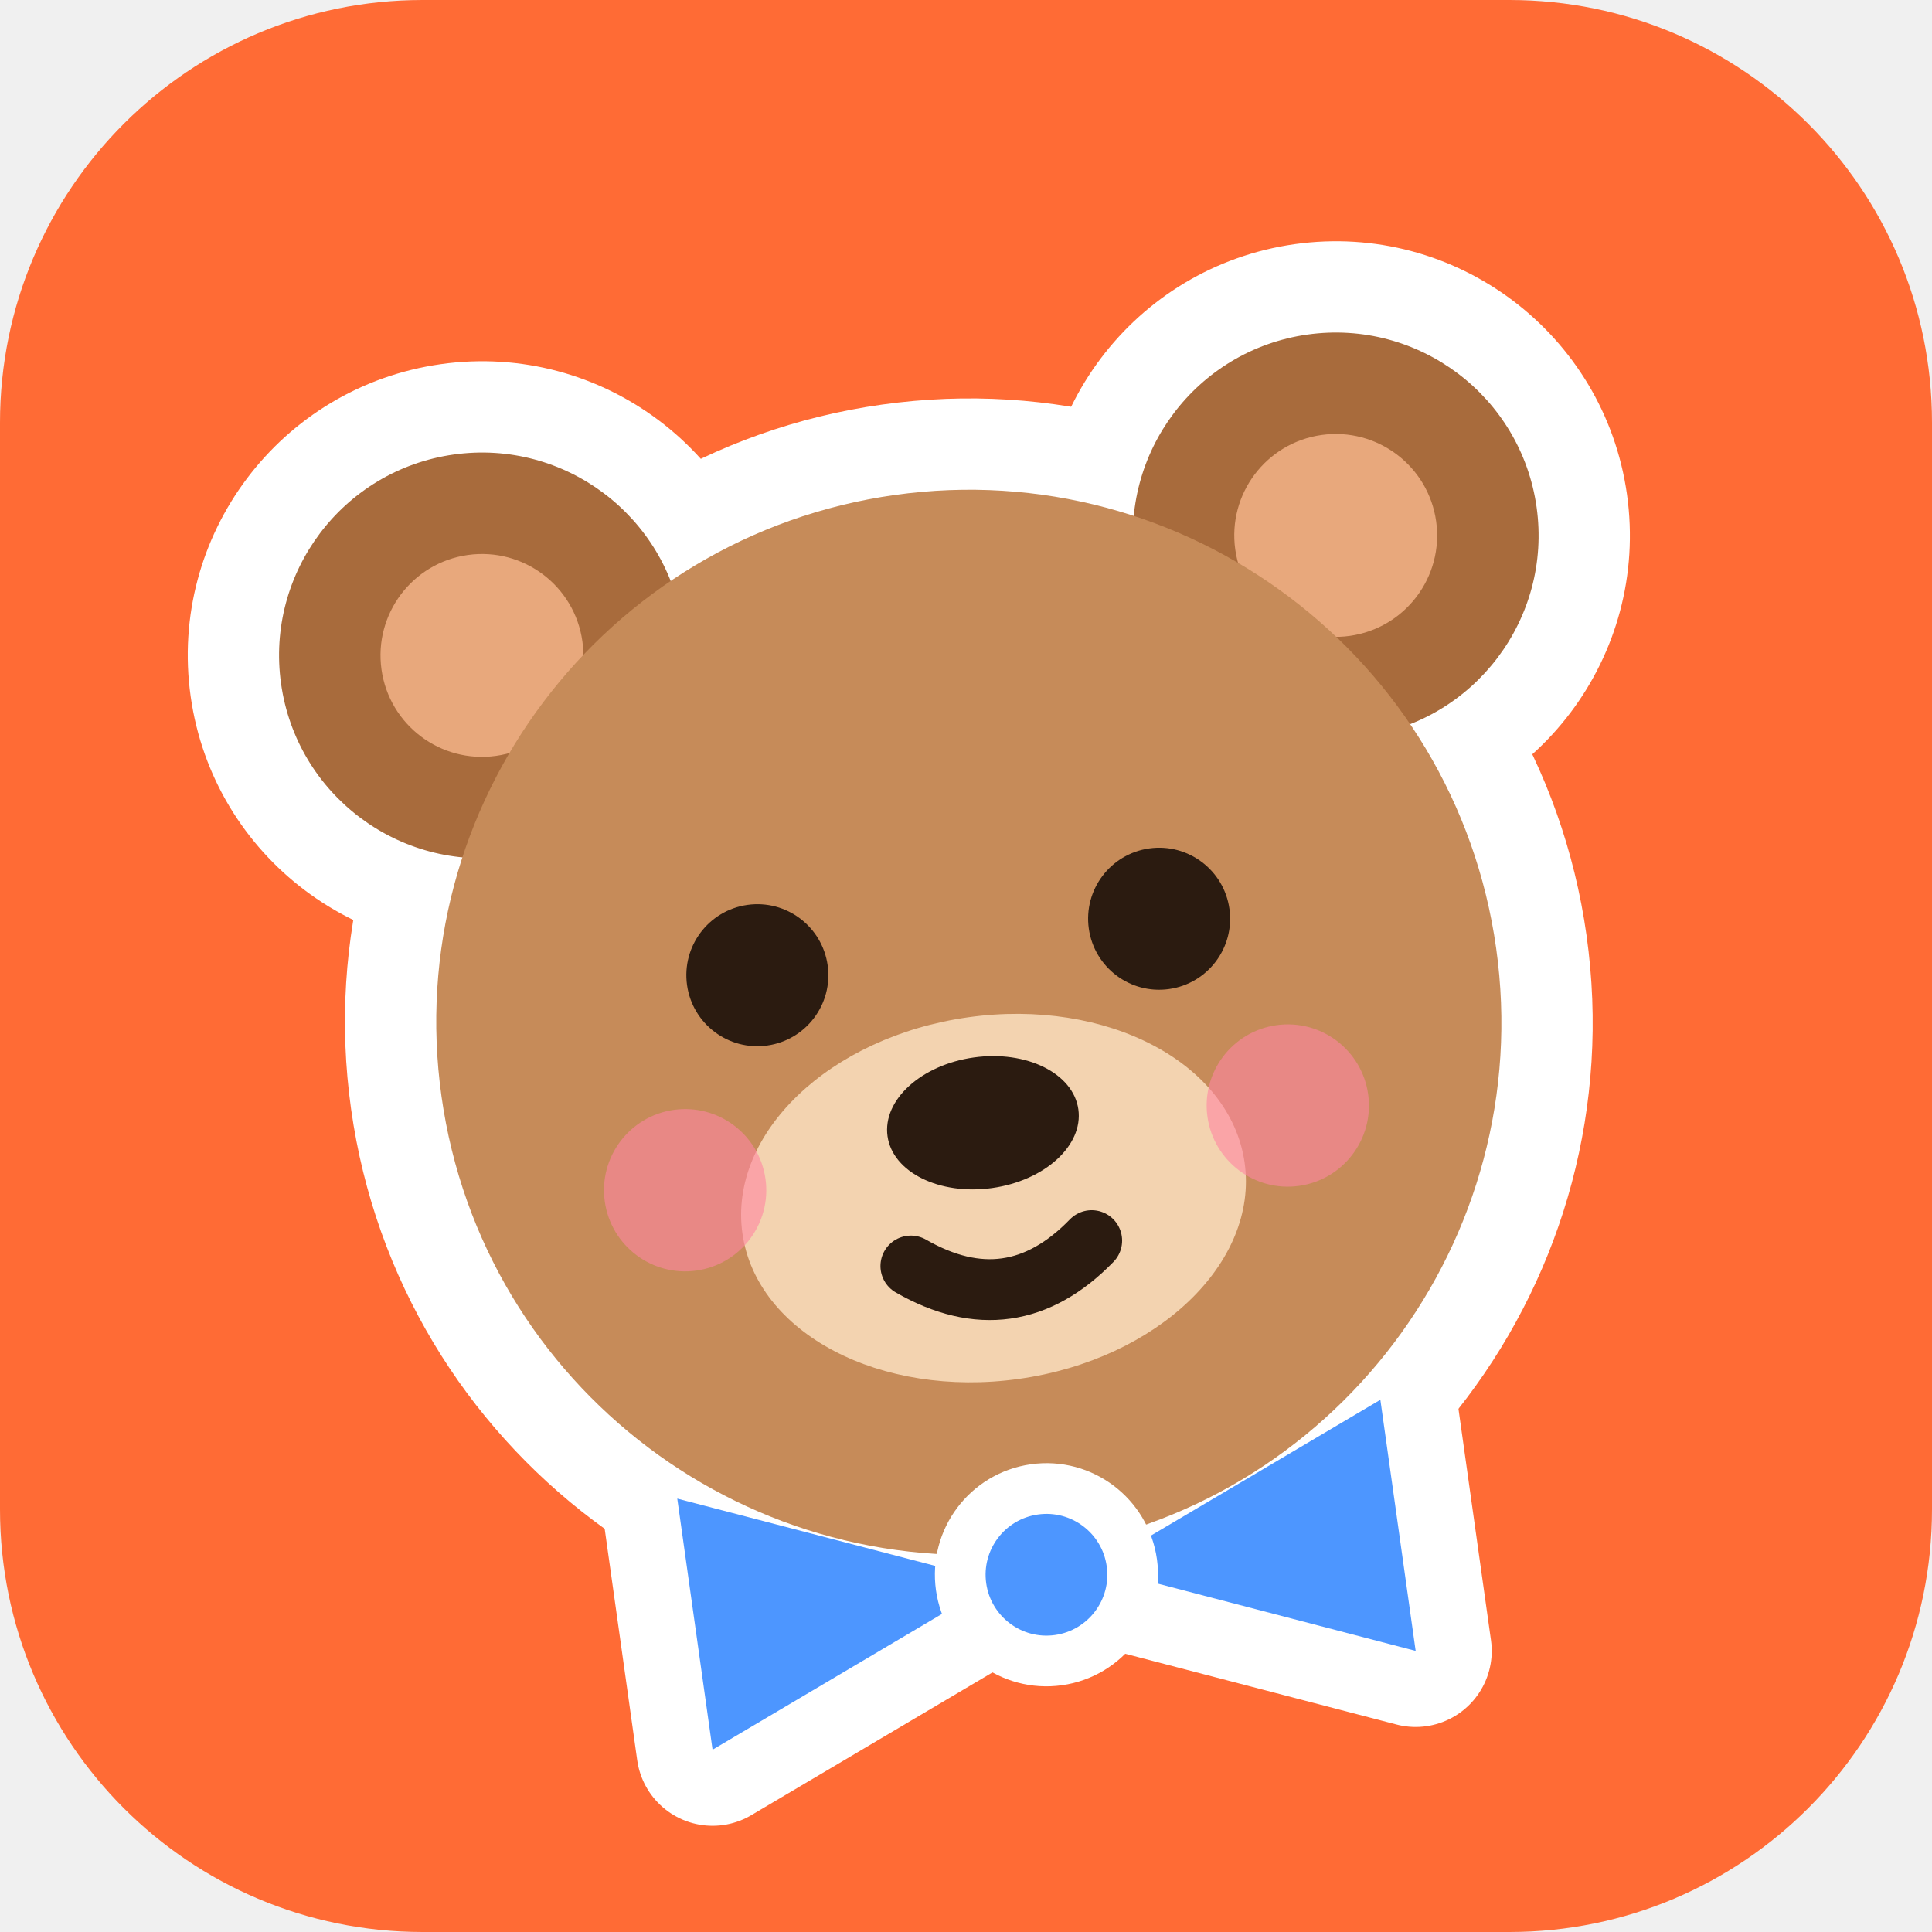
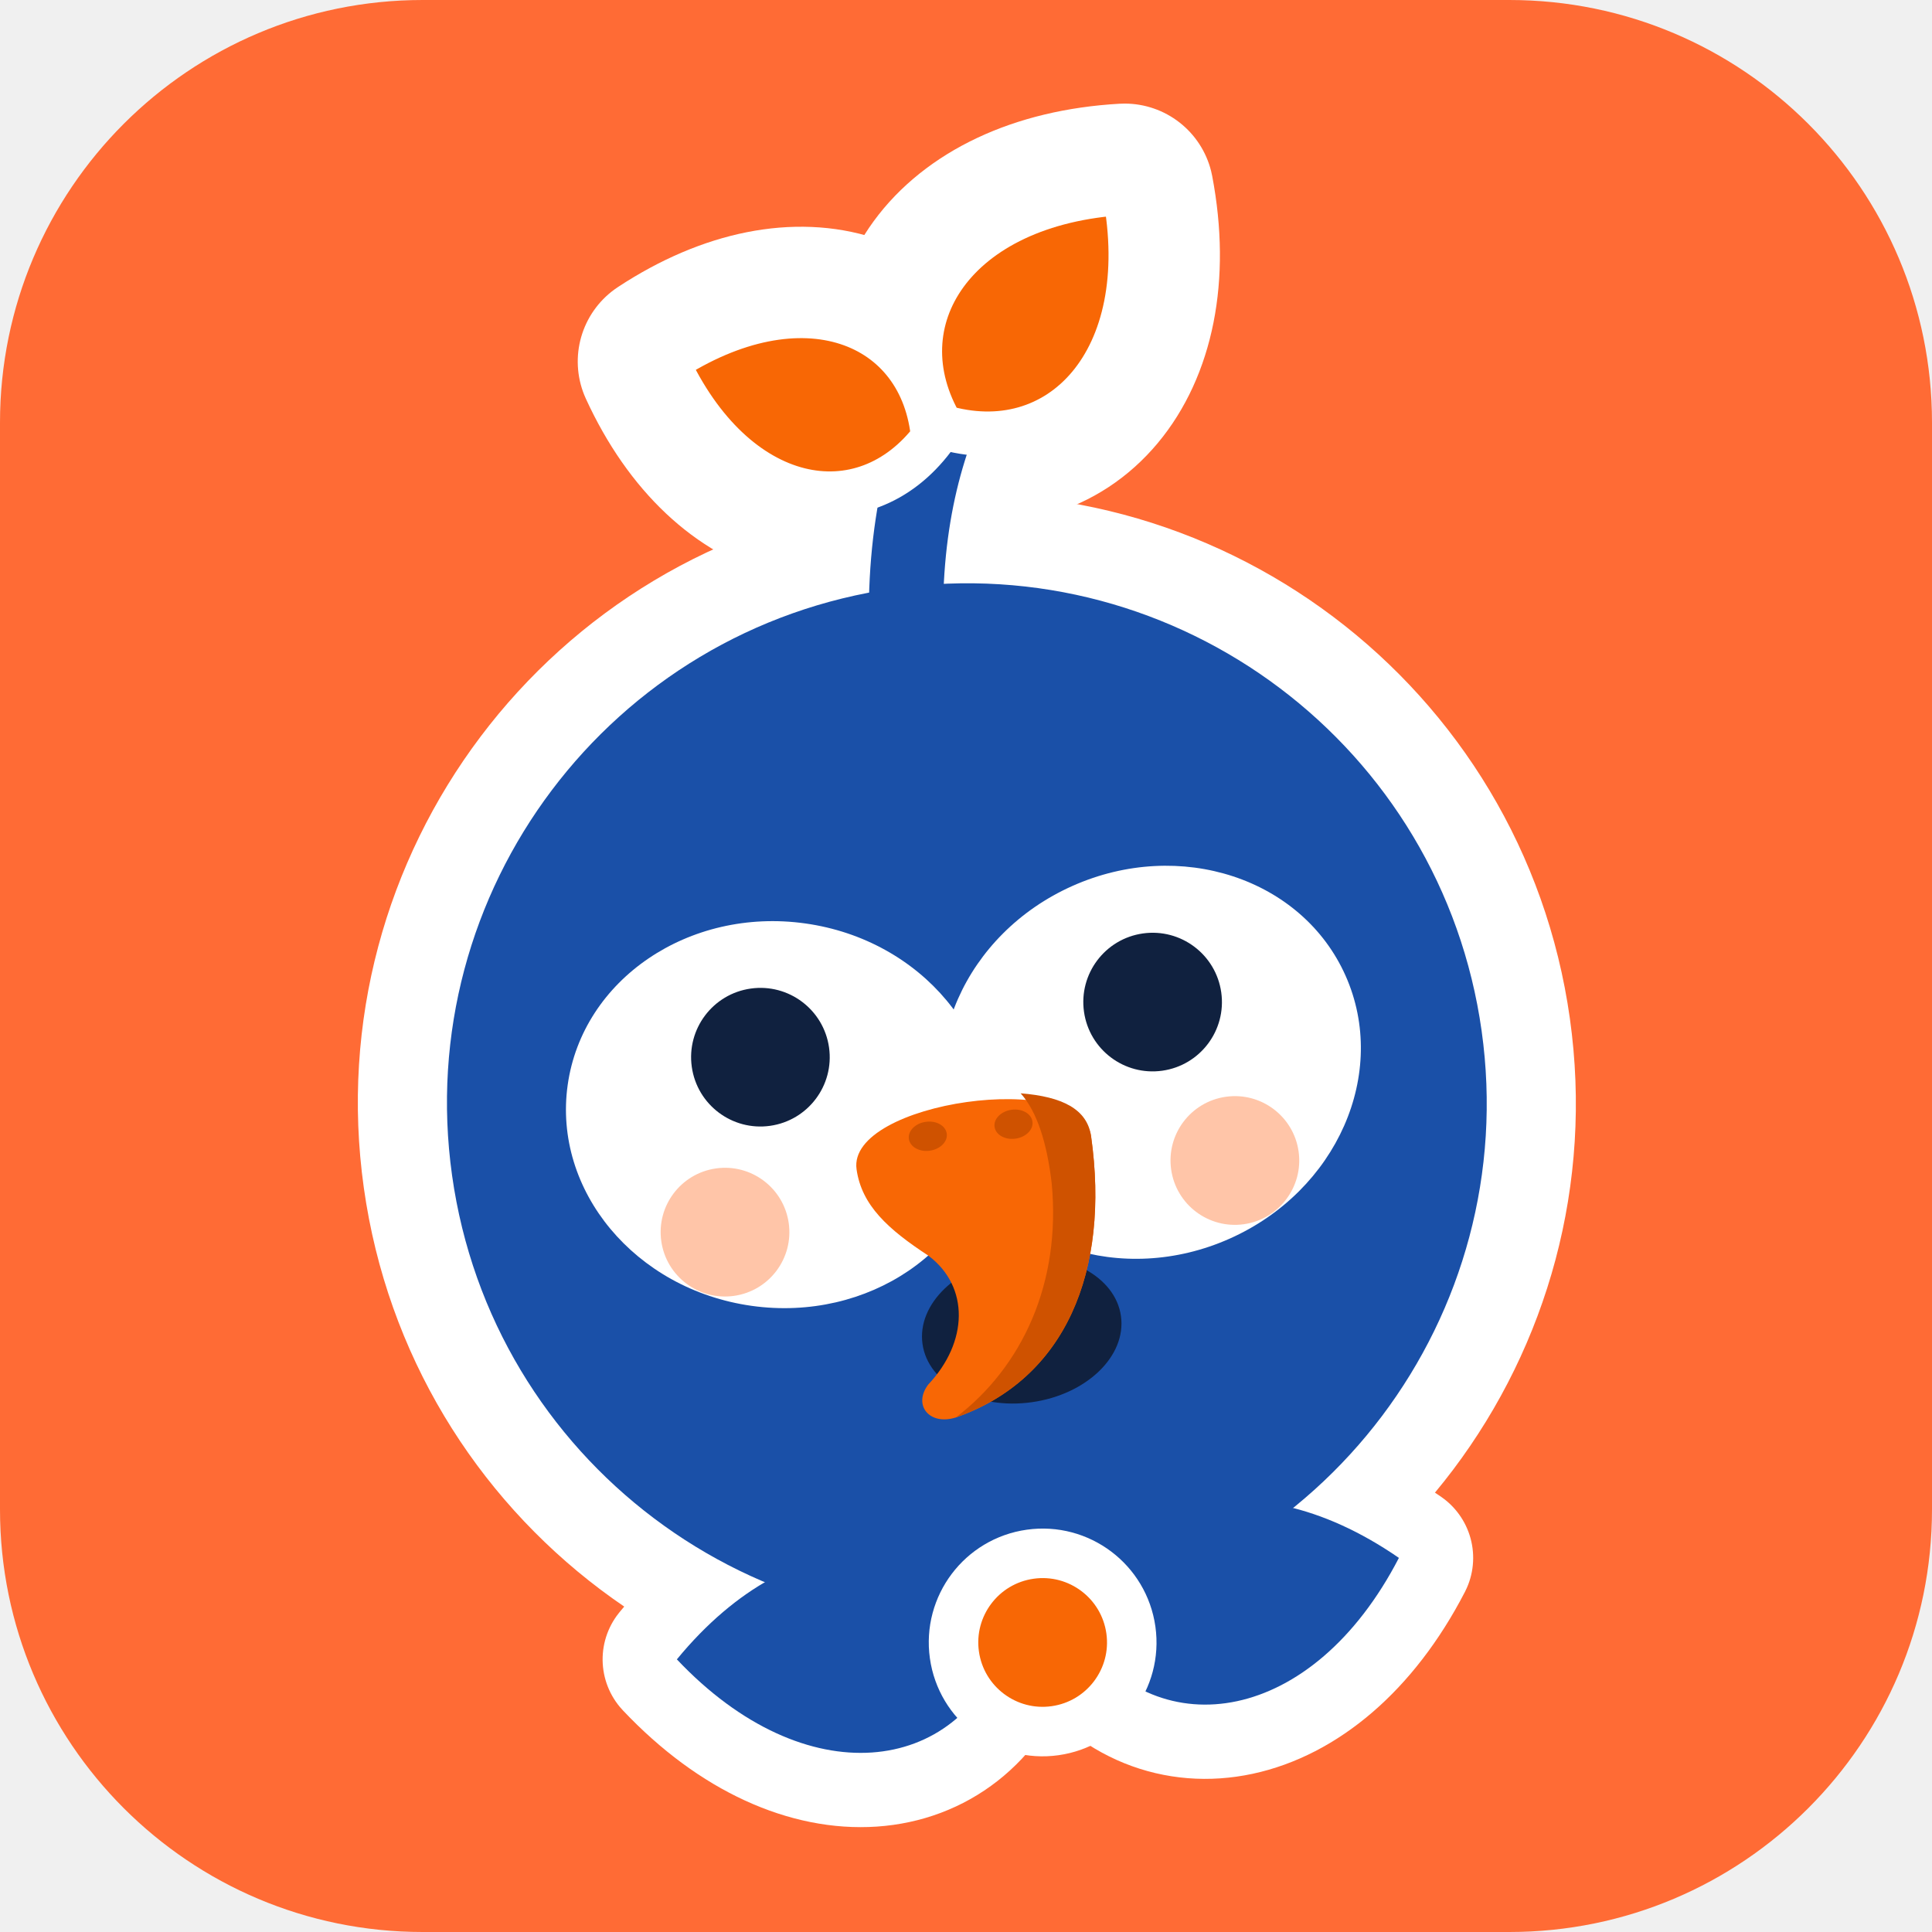
<svg xmlns="http://www.w3.org/2000/svg" viewBox="0 0 32 32">
  <rect width="32" height="32" rx="7" fill="#FF6B35" />
-   <g transform="translate(16 16.6) scale(0.84) rotate(-8) translate(-16 -16.6)">
-     <circle cx="7.5" cy="8.5" r="5.8" fill="#ffffff" />
-     <circle cx="24.5" cy="8.5" r="5.8" fill="#ffffff" />
+   <g transform="translate(2.78 4.34) scale(0.82) rotate(-8 16 16)">
+     <path d="M16 9.4 C16 6.8 16.5 4.9 17.3 3.4" fill="none" stroke="#ffffff" stroke-width="4.6" stroke-linecap="round" />
+     <path d="M0 0 C-2.2 -0.84 -2.48 -3.47 0 -5.6 C2.48 -3.47 2.2 -0.84 0 0 Z" transform="translate(17.2 3.6) rotate(-66)" fill="#ffffff" stroke="#ffffff" stroke-width="3.6" stroke-linejoin="round" />
+     <path d="M0 0 C-2.31 -0.9 -2.6 -3.72 0 -6 C2.6 -3.72 2.31 -0.9 0 0 Z" transform="translate(17.4 3.4) rotate(46)" fill="#ffffff" stroke="#ffffff" stroke-width="3.6" stroke-linejoin="round" />
    <circle cx="16" cy="17" r="12.3" fill="#ffffff" />
-     <polygon points="9,25.5 15,28 9,30.5" fill="#4D96FF" stroke="#ffffff" stroke-width="3" stroke-linejoin="round" />
-     <polygon points="23,25.5 17,28 23,30.5" fill="#4D96FF" stroke="#ffffff" stroke-width="3" stroke-linejoin="round" />
-     <circle cx="7.5" cy="8.5" r="4" fill="#A86B3C" />
-     <circle cx="24.5" cy="8.5" r="4" fill="#A86B3C" />
-     <circle cx="7.5" cy="8.5" r="2" fill="#E8A87C" />
-     <circle cx="24.5" cy="8.5" r="2" fill="#E8A87C" />
-     <circle cx="16" cy="17" r="10.5" fill="#C68B59" />
-     <polygon points="9,25.5 15,28 9,30.5" fill="#4D96FF" />
-     <polygon points="23,25.5 17,28 23,30.5" fill="#4D96FF" />
-     <circle cx="16" cy="28" r="1.7" fill="#4D96FF" stroke="#ffffff" stroke-width="1" />
-     <ellipse cx="16" cy="20.5" rx="5" ry="3.6" fill="#F3D3B0" />
-     <circle cx="10" cy="19.5" r="1.6" fill="#FF85A2" opacity="0.6" />
-     <circle cx="22" cy="19.5" r="1.6" fill="#FF85A2" opacity="0.6" />
-     <circle cx="12" cy="15.5" r="1.4" fill="#2B1B10" />
-     <circle cx="20" cy="15.5" r="1.4" fill="#2B1B10" />
-     <ellipse cx="16" cy="19" rx="1.9" ry="1.3" fill="#2B1B10" />
-     <path d="M14.2 21.6q1.8 1.4 3.6 0" fill="none" stroke="#2B1B10" stroke-width="1.2" stroke-linecap="round" />
+     <path d="M0 0 C-2.53 -0.99 -2.85 -4.09 0 -6.6 C2.85 -4.09 2.53 -0.99 0 0 Z" transform="translate(15.2 28) rotate(-84)" fill="#ffffff" stroke="#ffffff" stroke-width="3" stroke-linejoin="round" />
+     <path d="M0 0 C-2.53 -0.99 -2.85 -4.09 0 -6.6 C2.85 -4.09 2.53 -0.99 0 0 Z" transform="translate(16.8 28) rotate(84)" fill="#ffffff" stroke="#ffffff" stroke-width="3" stroke-linejoin="round" />
+     <path d="M16 9.4 C16 6.8 16.5 4.9 17.3 3.4" fill="none" stroke="#1A50A8" stroke-width="1.5" stroke-linecap="round" />
+     <path d="M0 0 C-2.2 -0.84 -2.48 -3.47 0 -5.6 C2.48 -3.47 2.2 -0.84 0 0 Z" transform="translate(17.2 3.6) rotate(-66)" fill="#F86705" stroke="#ffffff" stroke-width="0.9" stroke-linejoin="round" />
+     <path d="M0 0 C-2.31 -0.9 -2.6 -3.72 0 -6 C2.6 -3.72 2.31 -0.9 0 0 Z" transform="translate(17.4 3.4) rotate(46)" fill="#F86705" stroke="#ffffff" stroke-width="0.9" stroke-linejoin="round" />
+     <circle cx="16" cy="17" r="10.5" fill="#1A50A8" />
+     <ellipse cx="12.2" cy="16.7" rx="4.3" ry="3.9" transform="rotate(16 12.2 16.7)" fill="#ffffff" />
+     <ellipse cx="19.8" cy="16.7" rx="4.3" ry="3.9" transform="rotate(-16 19.8 16.7)" fill="#ffffff" />
+     <path d="M0 0 C-2.53 -0.99 -2.85 -4.09 0 -6.6 C2.85 -4.09 2.53 -0.99 0 0 Z" transform="translate(15.2 28) rotate(-84)" fill="#1A50A8" />
+     <path d="M0 0 C-2.53 -0.99 -2.85 -4.09 0 -6.6 C2.85 -4.09 2.53 -0.99 0 0 Z" transform="translate(16.8 28) rotate(84)" fill="#1A50A8" />
+     <circle cx="16" cy="28" r="1.8" fill="#F86705" stroke="#ffffff" stroke-width="1" />
+     <circle cx="10.8" cy="18.9" r="1.3" fill="#FF9F6E" opacity="0.6" />
+     <circle cx="21.2" cy="18.9" r="1.3" fill="#FF9F6E" opacity="0.6" />
+     <circle cx="12" cy="15.5" r="1.4" fill="#10213F" />
+     <circle cx="20" cy="15.5" r="1.4" fill="#10213F" />
+     <g transform="translate(16 17) scale(0.92) translate(-16 -17)">
+       <ellipse cx="16.5" cy="22.1" rx="2.2" ry="1.6" fill="#10213F" />
+       <path d="M13.4 18.1 C13.4 16.6 18.6 16.6 18.6 18.1 C18.6 21.1 17.3 23.3 14.8 23.8 C14.2 23.9 13.9 23.4 14.3 23 C15.3 22.2 15.5 21 14.7 20.2 C13.9 19.5 13.4 18.9 13.4 18.1 Z" fill="#F86705" />
+       <path d="M17.2 16.95 C18.1 17.15 18.6 17.5 18.6 18.1 C18.6 21.1 17.3 23.3 14.8 23.8 C16.4 22.9 17.5 21.2 17.6 19 C17.62 18.1 17.5 17.4 17.2 16.95 Z" fill="#CF5200" />
+       <ellipse cx="15.05" cy="17.6" rx="0.42" ry="0.32" fill="#CF5200" />
+       <ellipse cx="16.95" cy="17.6" rx="0.42" ry="0.32" fill="#CF5200" />
+     </g>
  </g>
</svg>
